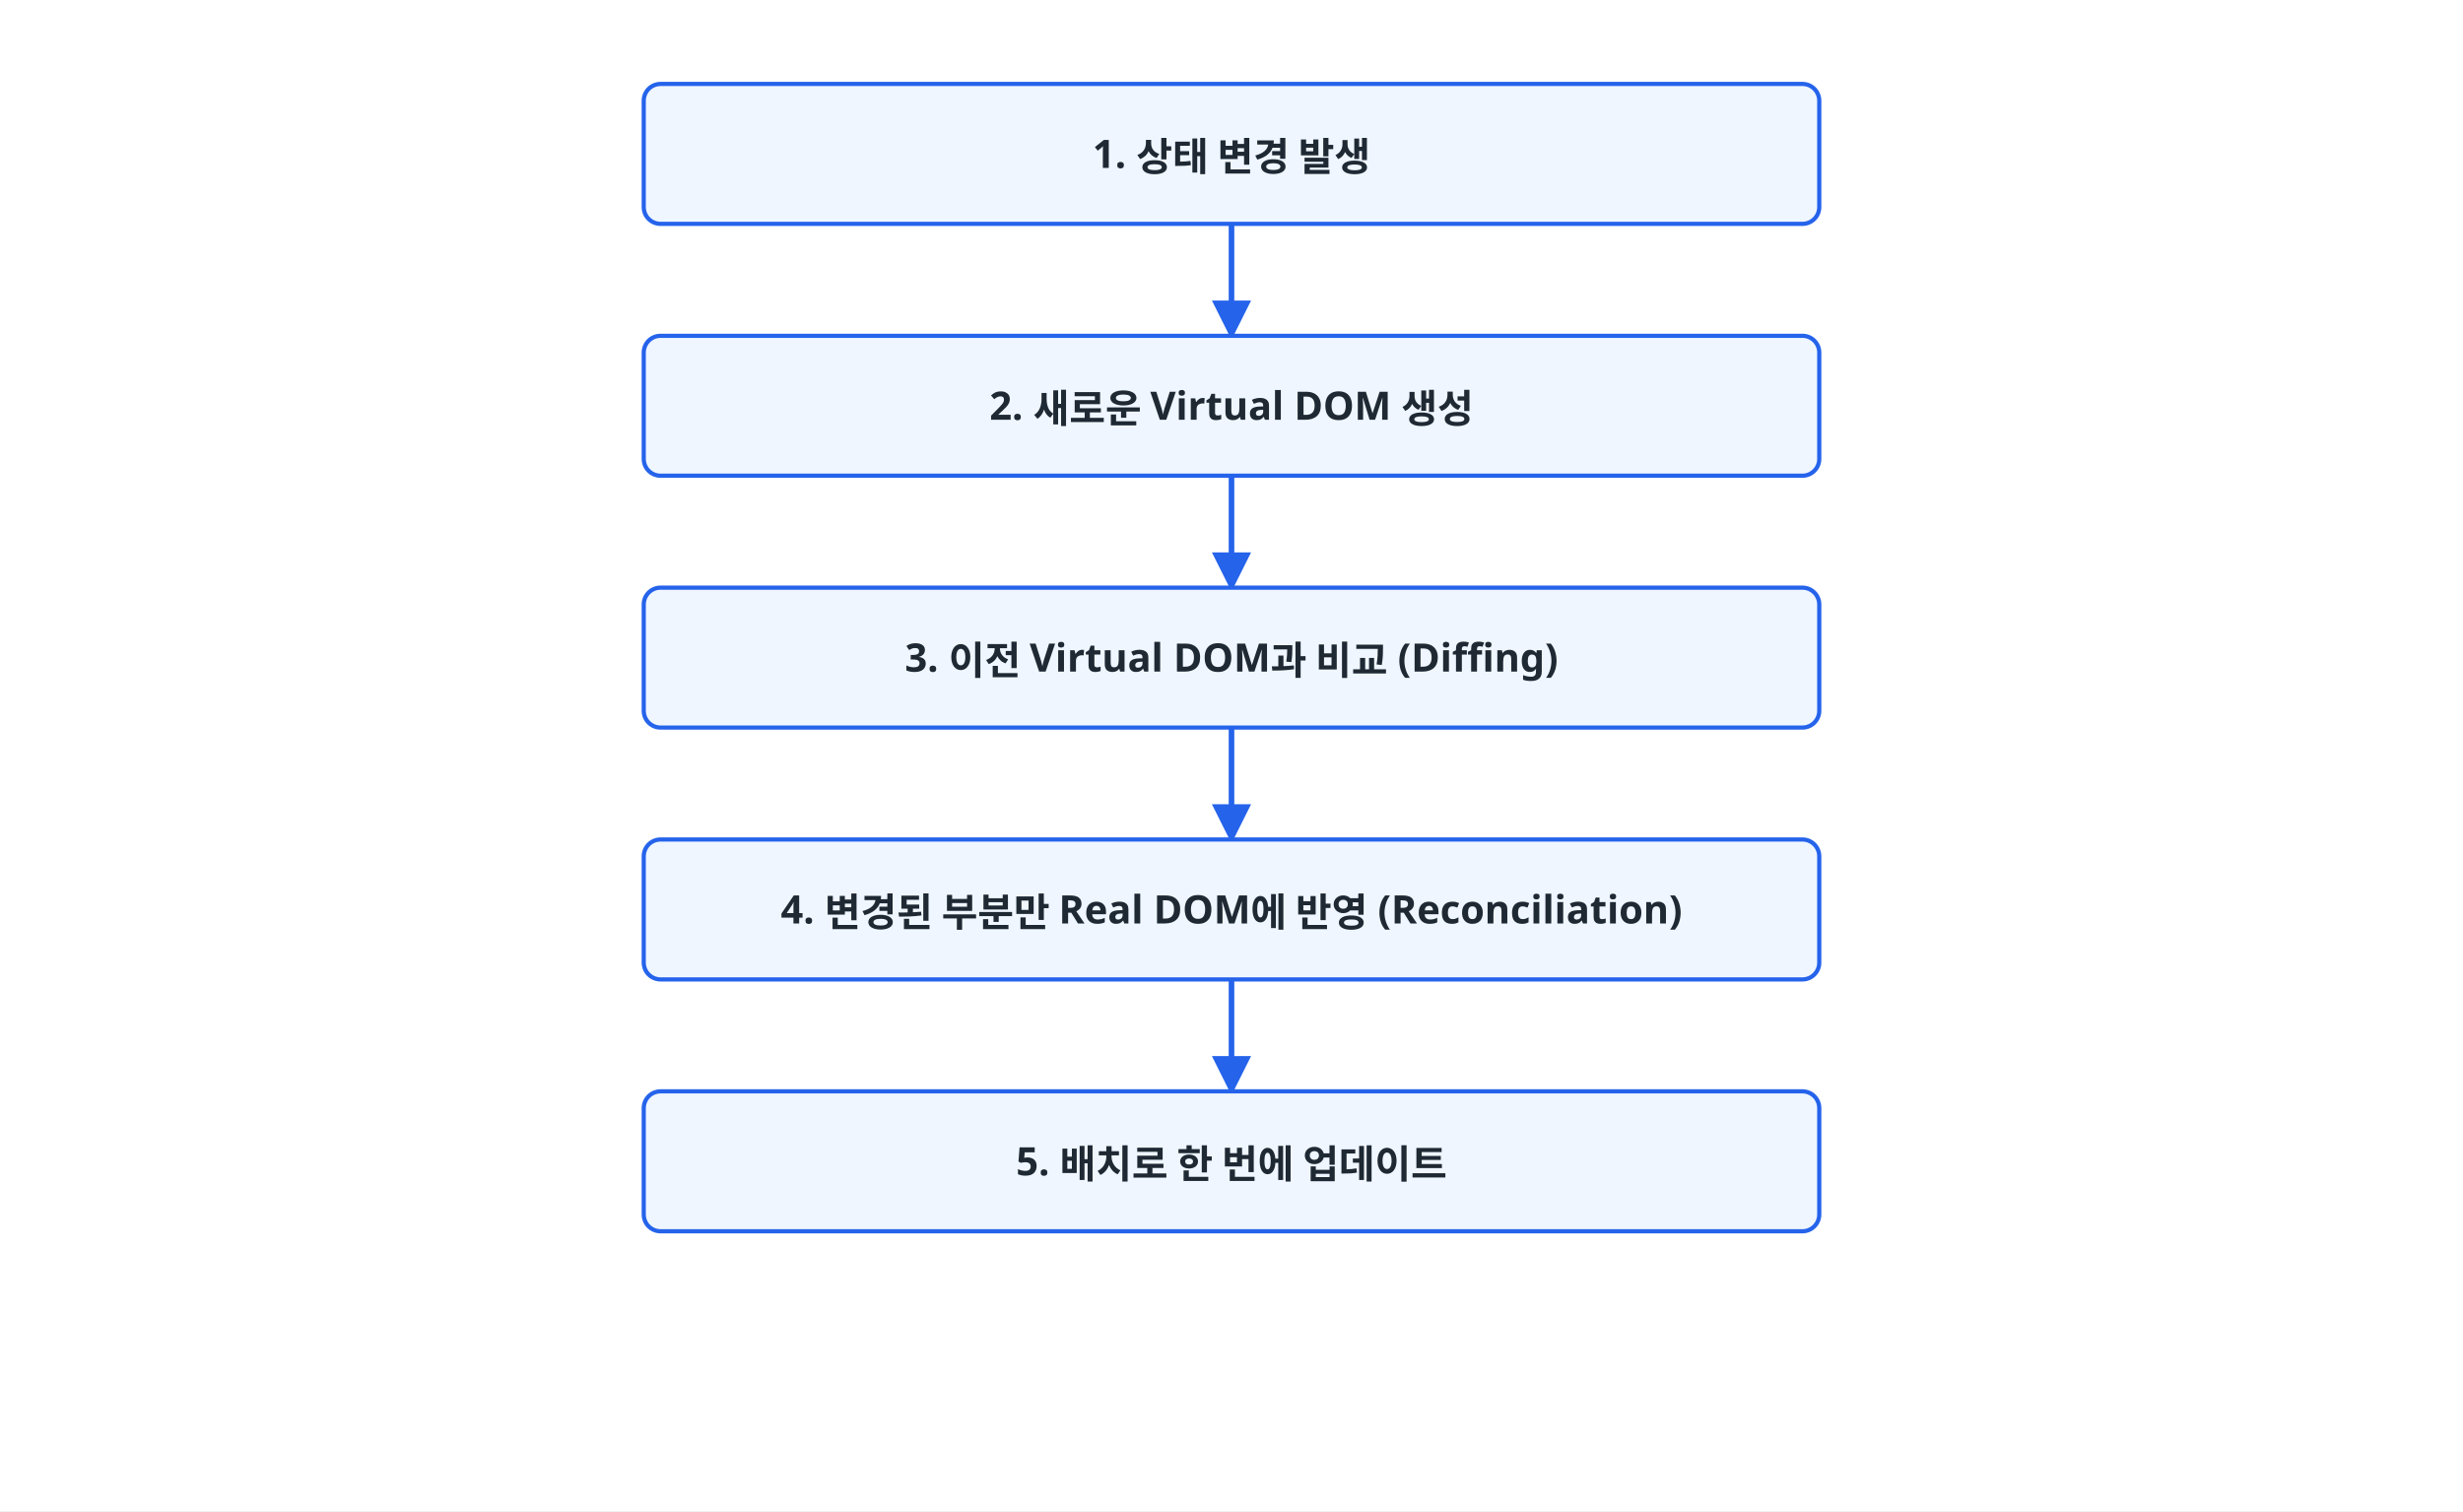
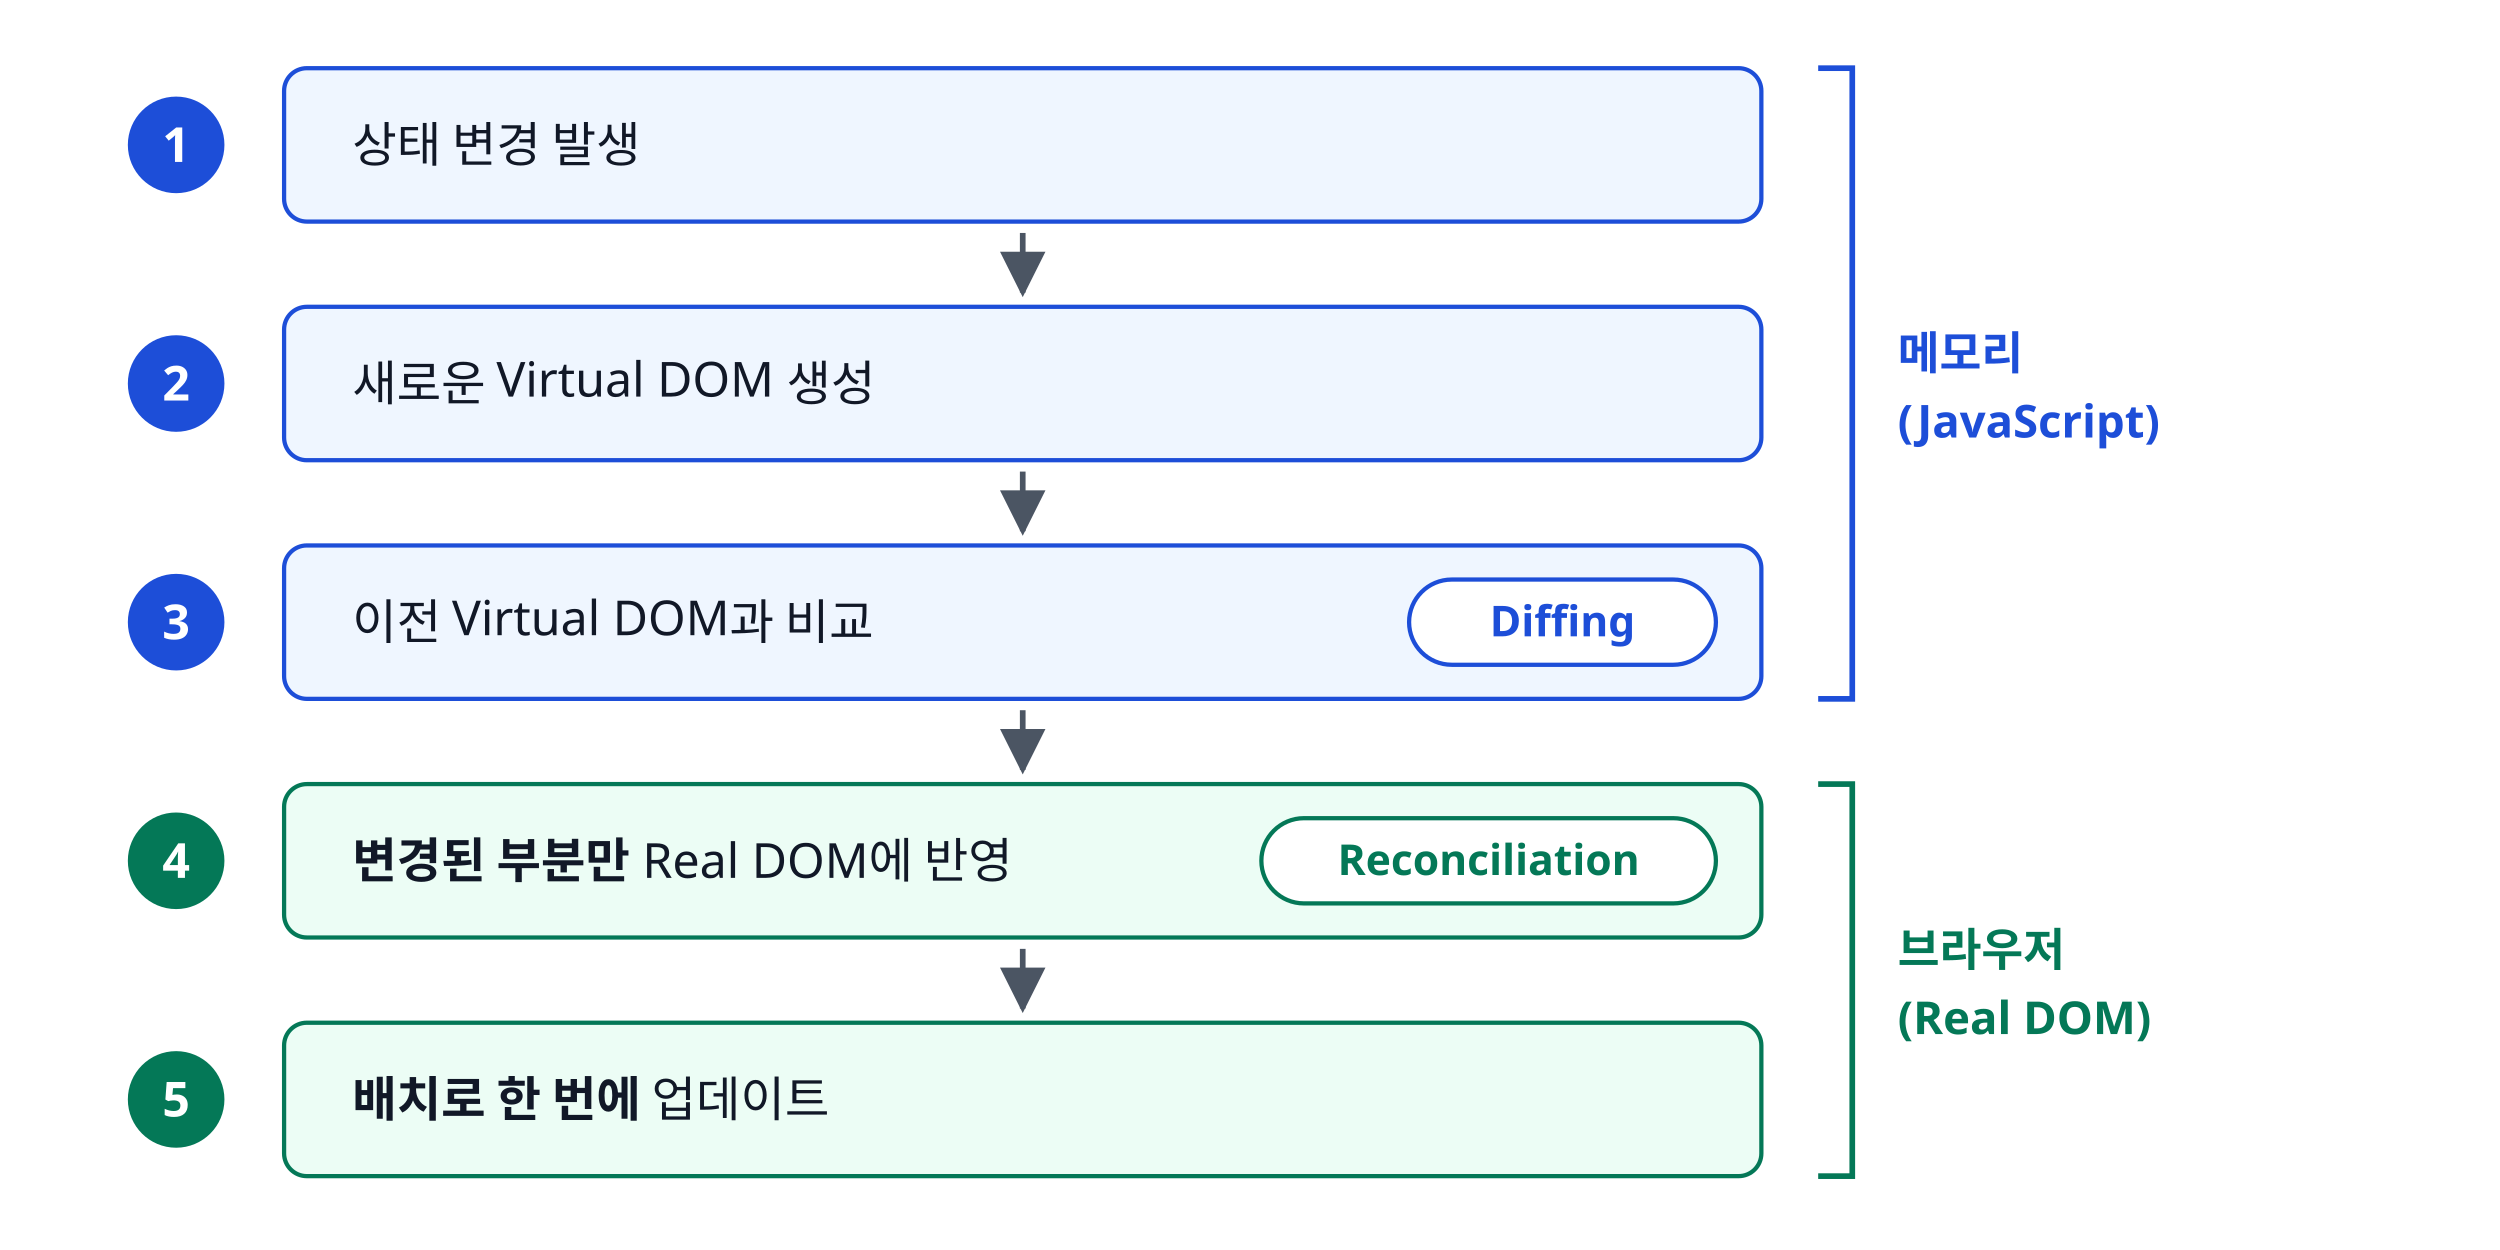
- <svg xmlns="http://www.w3.org/2000/svg" viewBox="0 0 880 540" width="880" height="540" font-family="'Malgun Gothic','Apple SD Gothic Neo','Noto Sans KR','Segoe UI',sans-serif" role="img" aria-labelledby="t d">
-   <rect width="880" height="540" fill="#ffffff" />
+ <svg xmlns="http://www.w3.org/2000/svg" viewBox="0 0 880 440" width="880" height="440" font-family="'Malgun Gothic','Apple SD Gothic Neo','Noto Sans KR','Segoe UI',sans-serif" role="img" aria-labelledby="t d">
+   <rect width="880" height="440" fill="#ffffff" />
  <defs>
-     <marker id="a-blue" viewBox="0 0 10 10" refX="9" refY="5" markerWidth="7" markerHeight="7" orient="auto-start-reverse">
-       <path d="M0,0 L10,5 L0,10 z" fill="#2563eb" />
+     <marker id="arr" viewBox="0 0 10 10" refX="9" refY="5" markerWidth="8" markerHeight="8" orient="auto">
+       <path d="M0,0 L10,5 L0,10 z" fill="#4b5563" />
    </marker>
  </defs>
-   <rect x="230" y="30" width="420" height="50" rx="6" fill="#eff6ff" stroke="#2563eb" stroke-width="1.5" />
-   <text x="440" y="60" text-anchor="middle" font-size="14" font-weight="bold" fill="#1f2933">1. 상태 변경 발생</text>
-   <path d="M440,80 L440,120" stroke="#2563eb" stroke-width="2" fill="none" marker-end="url(#a-blue)" />
-   <rect x="230" y="120" width="420" height="50" rx="6" fill="#eff6ff" stroke="#2563eb" stroke-width="1.5" />
-   <text x="440" y="150" text-anchor="middle" font-size="14" font-weight="bold" fill="#1f2933">2. 새로운 Virtual DOM 생성</text>
-   <path d="M440,170 L440,210" stroke="#2563eb" stroke-width="2" fill="none" marker-end="url(#a-blue)" />
-   <rect x="230" y="210" width="420" height="50" rx="6" fill="#eff6ff" stroke="#2563eb" stroke-width="1.5" />
-   <text x="440" y="240" text-anchor="middle" font-size="14" font-weight="bold" fill="#1f2933">3. 이전 Virtual DOM과 비교 (Diffing)</text>
-   <path d="M440,260 L440,300" stroke="#2563eb" stroke-width="2" fill="none" marker-end="url(#a-blue)" />
-   <rect x="230" y="300" width="420" height="50" rx="6" fill="#eff6ff" stroke="#2563eb" stroke-width="1.5" />
-   <text x="440" y="330" text-anchor="middle" font-size="14" font-weight="bold" fill="#1f2933">4. 변경된 부분만 Real DOM에 반영 (Reconciliation)</text>
-   <path d="M440,350 L440,390" stroke="#2563eb" stroke-width="2" fill="none" marker-end="url(#a-blue)" />
-   <rect x="230" y="390" width="420" height="50" rx="6" fill="#eff6ff" stroke="#2563eb" stroke-width="1.5" />
-   <text x="440" y="420" text-anchor="middle" font-size="14" font-weight="bold" fill="#1f2933">5. 배치로 한 번에 업데이트</text>
+   <circle cx="62" cy="51" r="17" fill="#1d4ed8" />
+   <text x="62" y="57" font-size="17" font-weight="bold" fill="#ffffff" text-anchor="middle">1</text>
+   <rect x="100" y="24" width="520" height="54" rx="8" fill="#eff6ff" stroke="#1d4ed8" stroke-width="1.5" />
+   <text x="124" y="57" font-size="17" fill="#111827">상태 변경 발생</text>
+   <line x1="360" y1="82" x2="360" y2="103" stroke="#4b5563" stroke-width="2" marker-end="url(#arr)" />
+   <circle cx="62" cy="135" r="17" fill="#1d4ed8" />
+   <text x="62" y="141" font-size="17" font-weight="bold" fill="#ffffff" text-anchor="middle">2</text>
+   <rect x="100" y="108" width="520" height="54" rx="8" fill="#eff6ff" stroke="#1d4ed8" stroke-width="1.5" />
+   <text x="124" y="141" font-size="17" fill="#111827">새로운 Virtual DOM 생성</text>
+   <line x1="360" y1="166" x2="360" y2="187" stroke="#4b5563" stroke-width="2" marker-end="url(#arr)" />
+   <circle cx="62" cy="219" r="17" fill="#1d4ed8" />
+   <text x="62" y="225" font-size="17" font-weight="bold" fill="#ffffff" text-anchor="middle">3</text>
+   <rect x="100" y="192" width="520" height="54" rx="8" fill="#eff6ff" stroke="#1d4ed8" stroke-width="1.5" />
+   <text x="124" y="225" font-size="17" fill="#111827">이전 Virtual DOM과 비교</text>
+   <rect x="496" y="204" width="108" height="30" rx="15" fill="#ffffff" stroke="#1d4ed8" stroke-width="1.5" />
+   <text x="550" y="224" font-size="15" font-weight="bold" fill="#1d4ed8" text-anchor="middle">Diffing</text>
+   <line x1="360" y1="250" x2="360" y2="271" stroke="#4b5563" stroke-width="2" marker-end="url(#arr)" />
+   <circle cx="62" cy="303" r="17" fill="#047857" />
+   <text x="62" y="309" font-size="17" font-weight="bold" fill="#ffffff" text-anchor="middle">4</text>
+   <rect x="100" y="276" width="520" height="54" rx="8" fill="#ecfdf5" stroke="#047857" stroke-width="1.5" />
+   <text x="124" y="309" font-size="17" fill="#111827">
+     <tspan font-weight="bold">변경된 부분만</tspan> Real DOM에 반영</text>
+   <rect x="444" y="288" width="160" height="30" rx="15" fill="#ffffff" stroke="#047857" stroke-width="1.5" />
+   <text x="524" y="308" font-size="15" font-weight="bold" fill="#047857" text-anchor="middle">Reconciliation</text>
+   <line x1="360" y1="334" x2="360" y2="355" stroke="#4b5563" stroke-width="2" marker-end="url(#arr)" />
+   <circle cx="62" cy="387" r="17" fill="#047857" />
+   <text x="62" y="393" font-size="17" font-weight="bold" fill="#ffffff" text-anchor="middle">5</text>
+   <rect x="100" y="360" width="520" height="54" rx="8" fill="#ecfdf5" stroke="#047857" stroke-width="1.5" />
+   <text x="124" y="393" font-size="17" fill="#111827">
+     <tspan font-weight="bold">배치로 한 번에</tspan> 업데이트</text>
+   <path d="M640,24 h12 v222 h-12" fill="none" stroke="#1d4ed8" stroke-width="2" />
+   <text x="668" y="130" font-size="16" font-weight="bold" fill="#1d4ed8">메모리</text>
+   <text x="668" y="154" font-size="16" font-weight="bold" fill="#1d4ed8">(JavaScript)</text>
+   <path d="M640,276 h12 v138 h-12" fill="none" stroke="#047857" stroke-width="2" />
+   <text x="668" y="340" font-size="16" font-weight="bold" fill="#047857">브라우저</text>
+   <text x="668" y="364" font-size="16" font-weight="bold" fill="#047857">(Real DOM)</text>
</svg>
